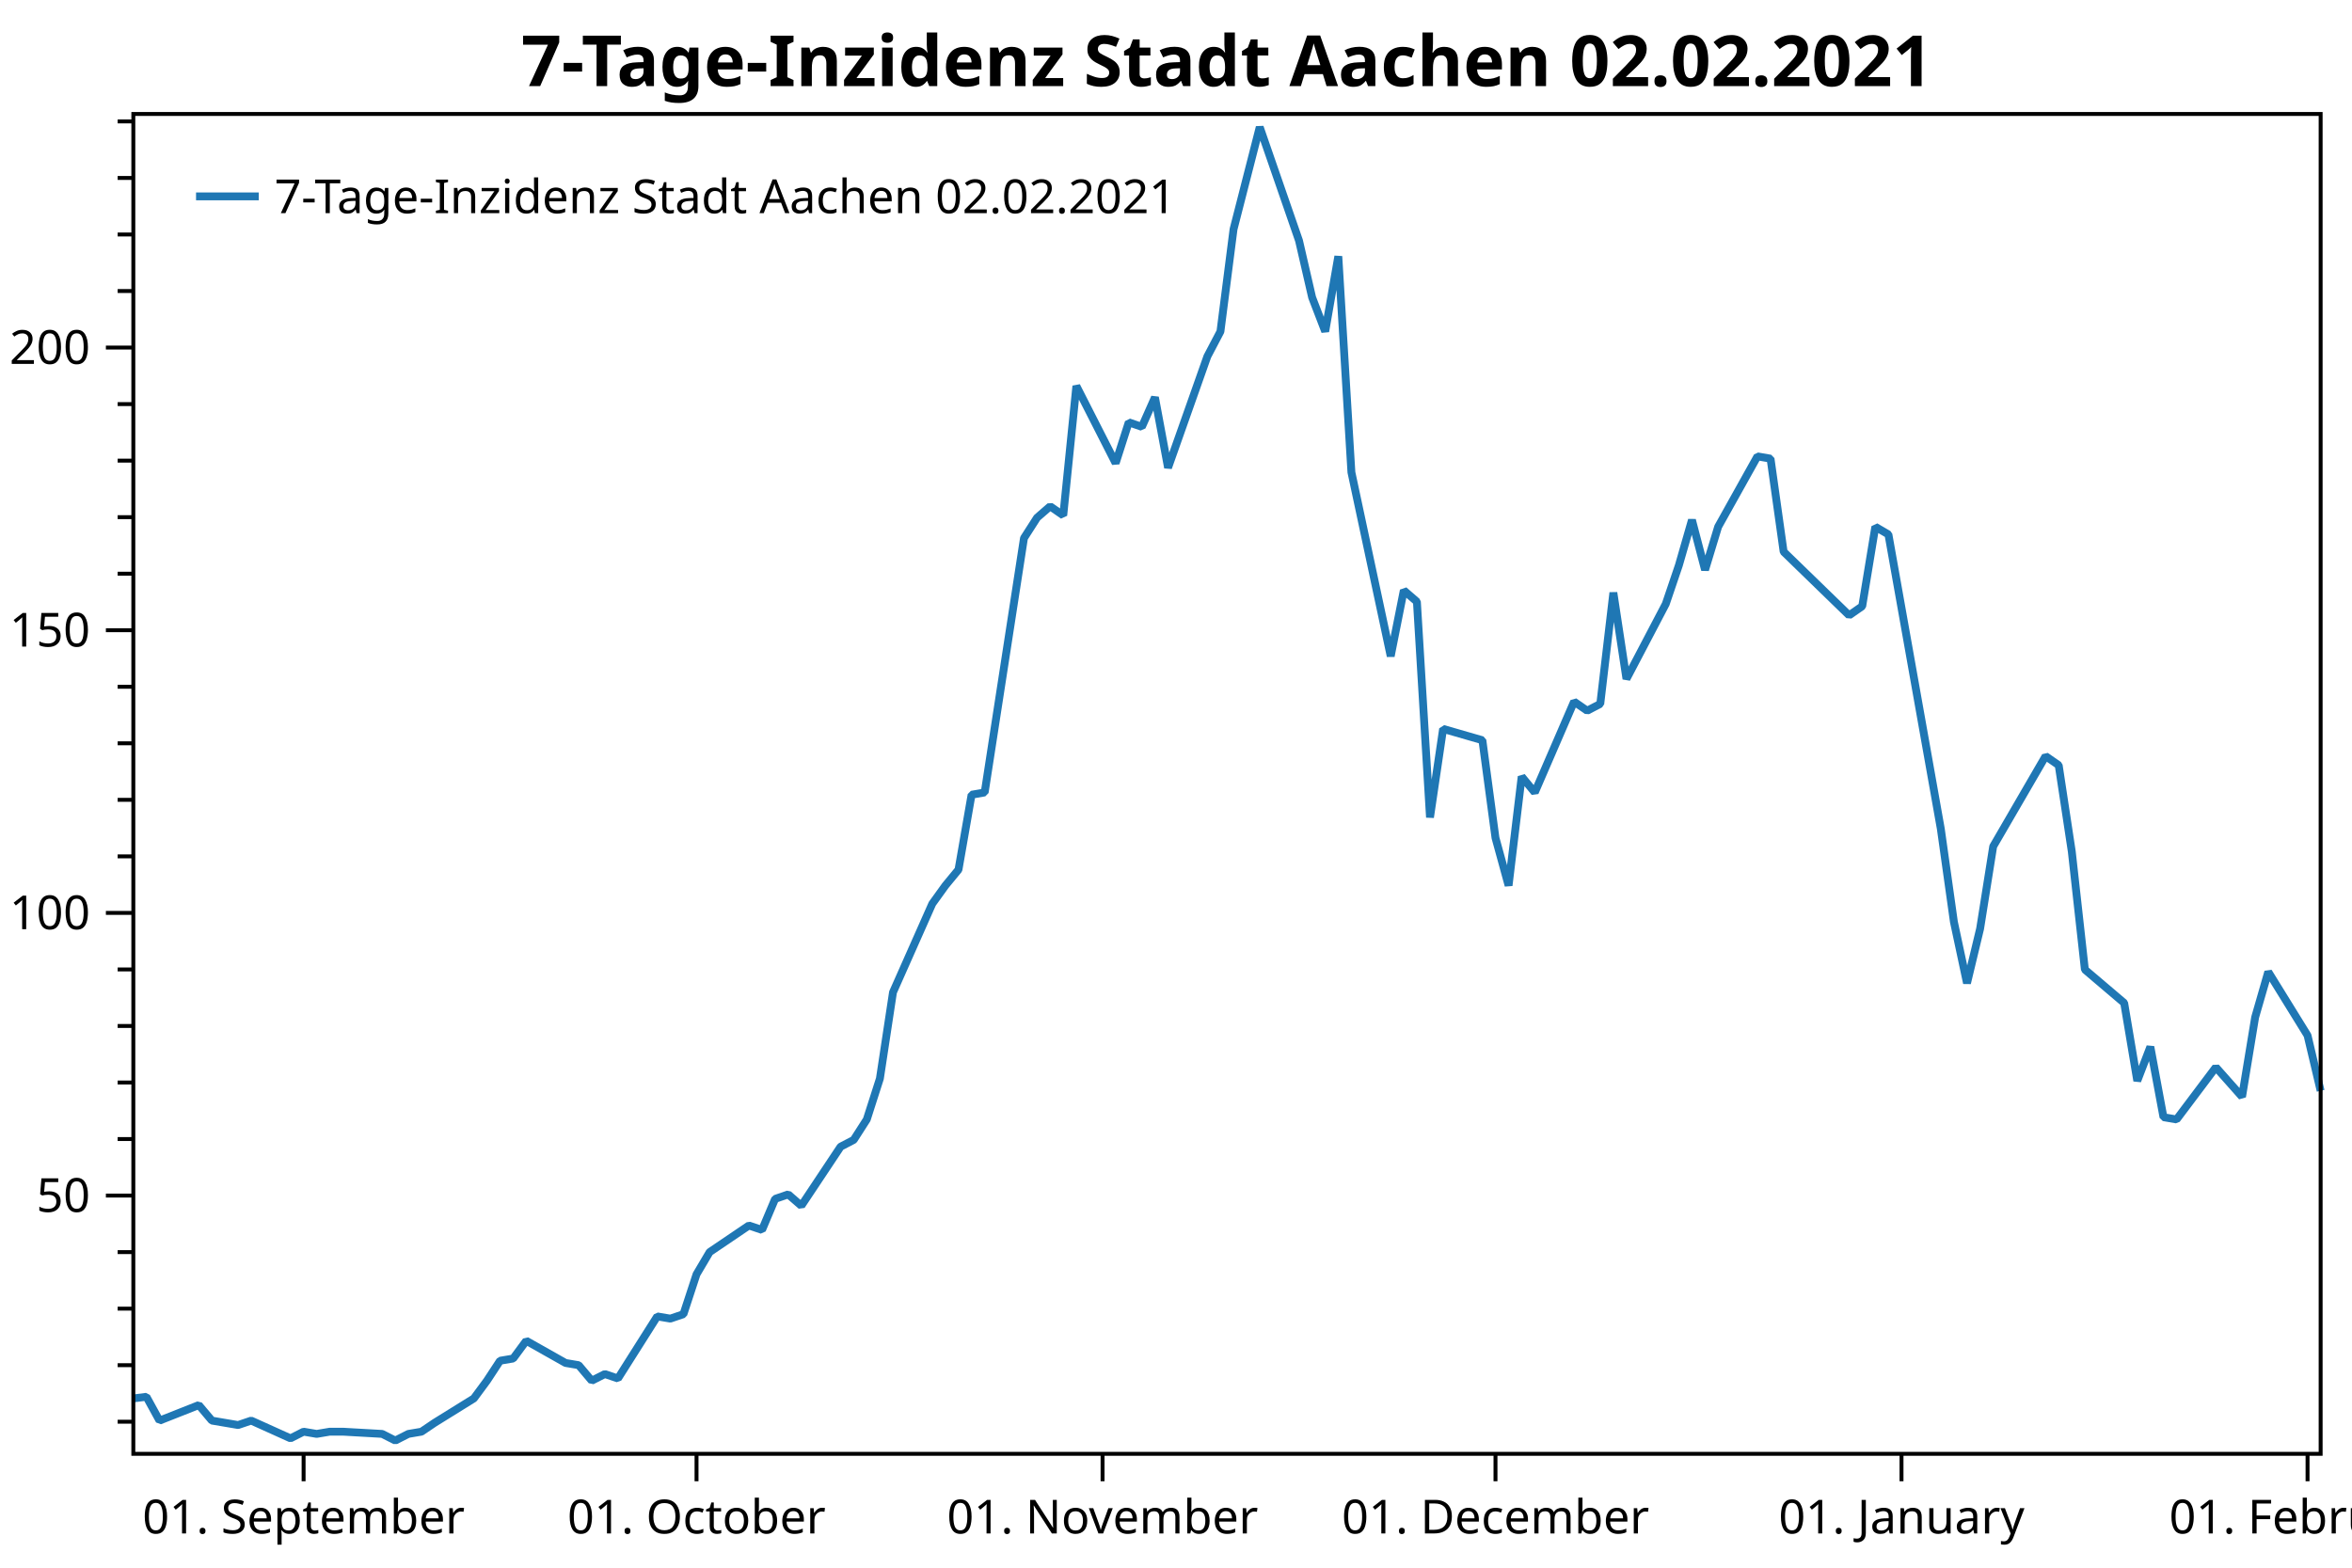
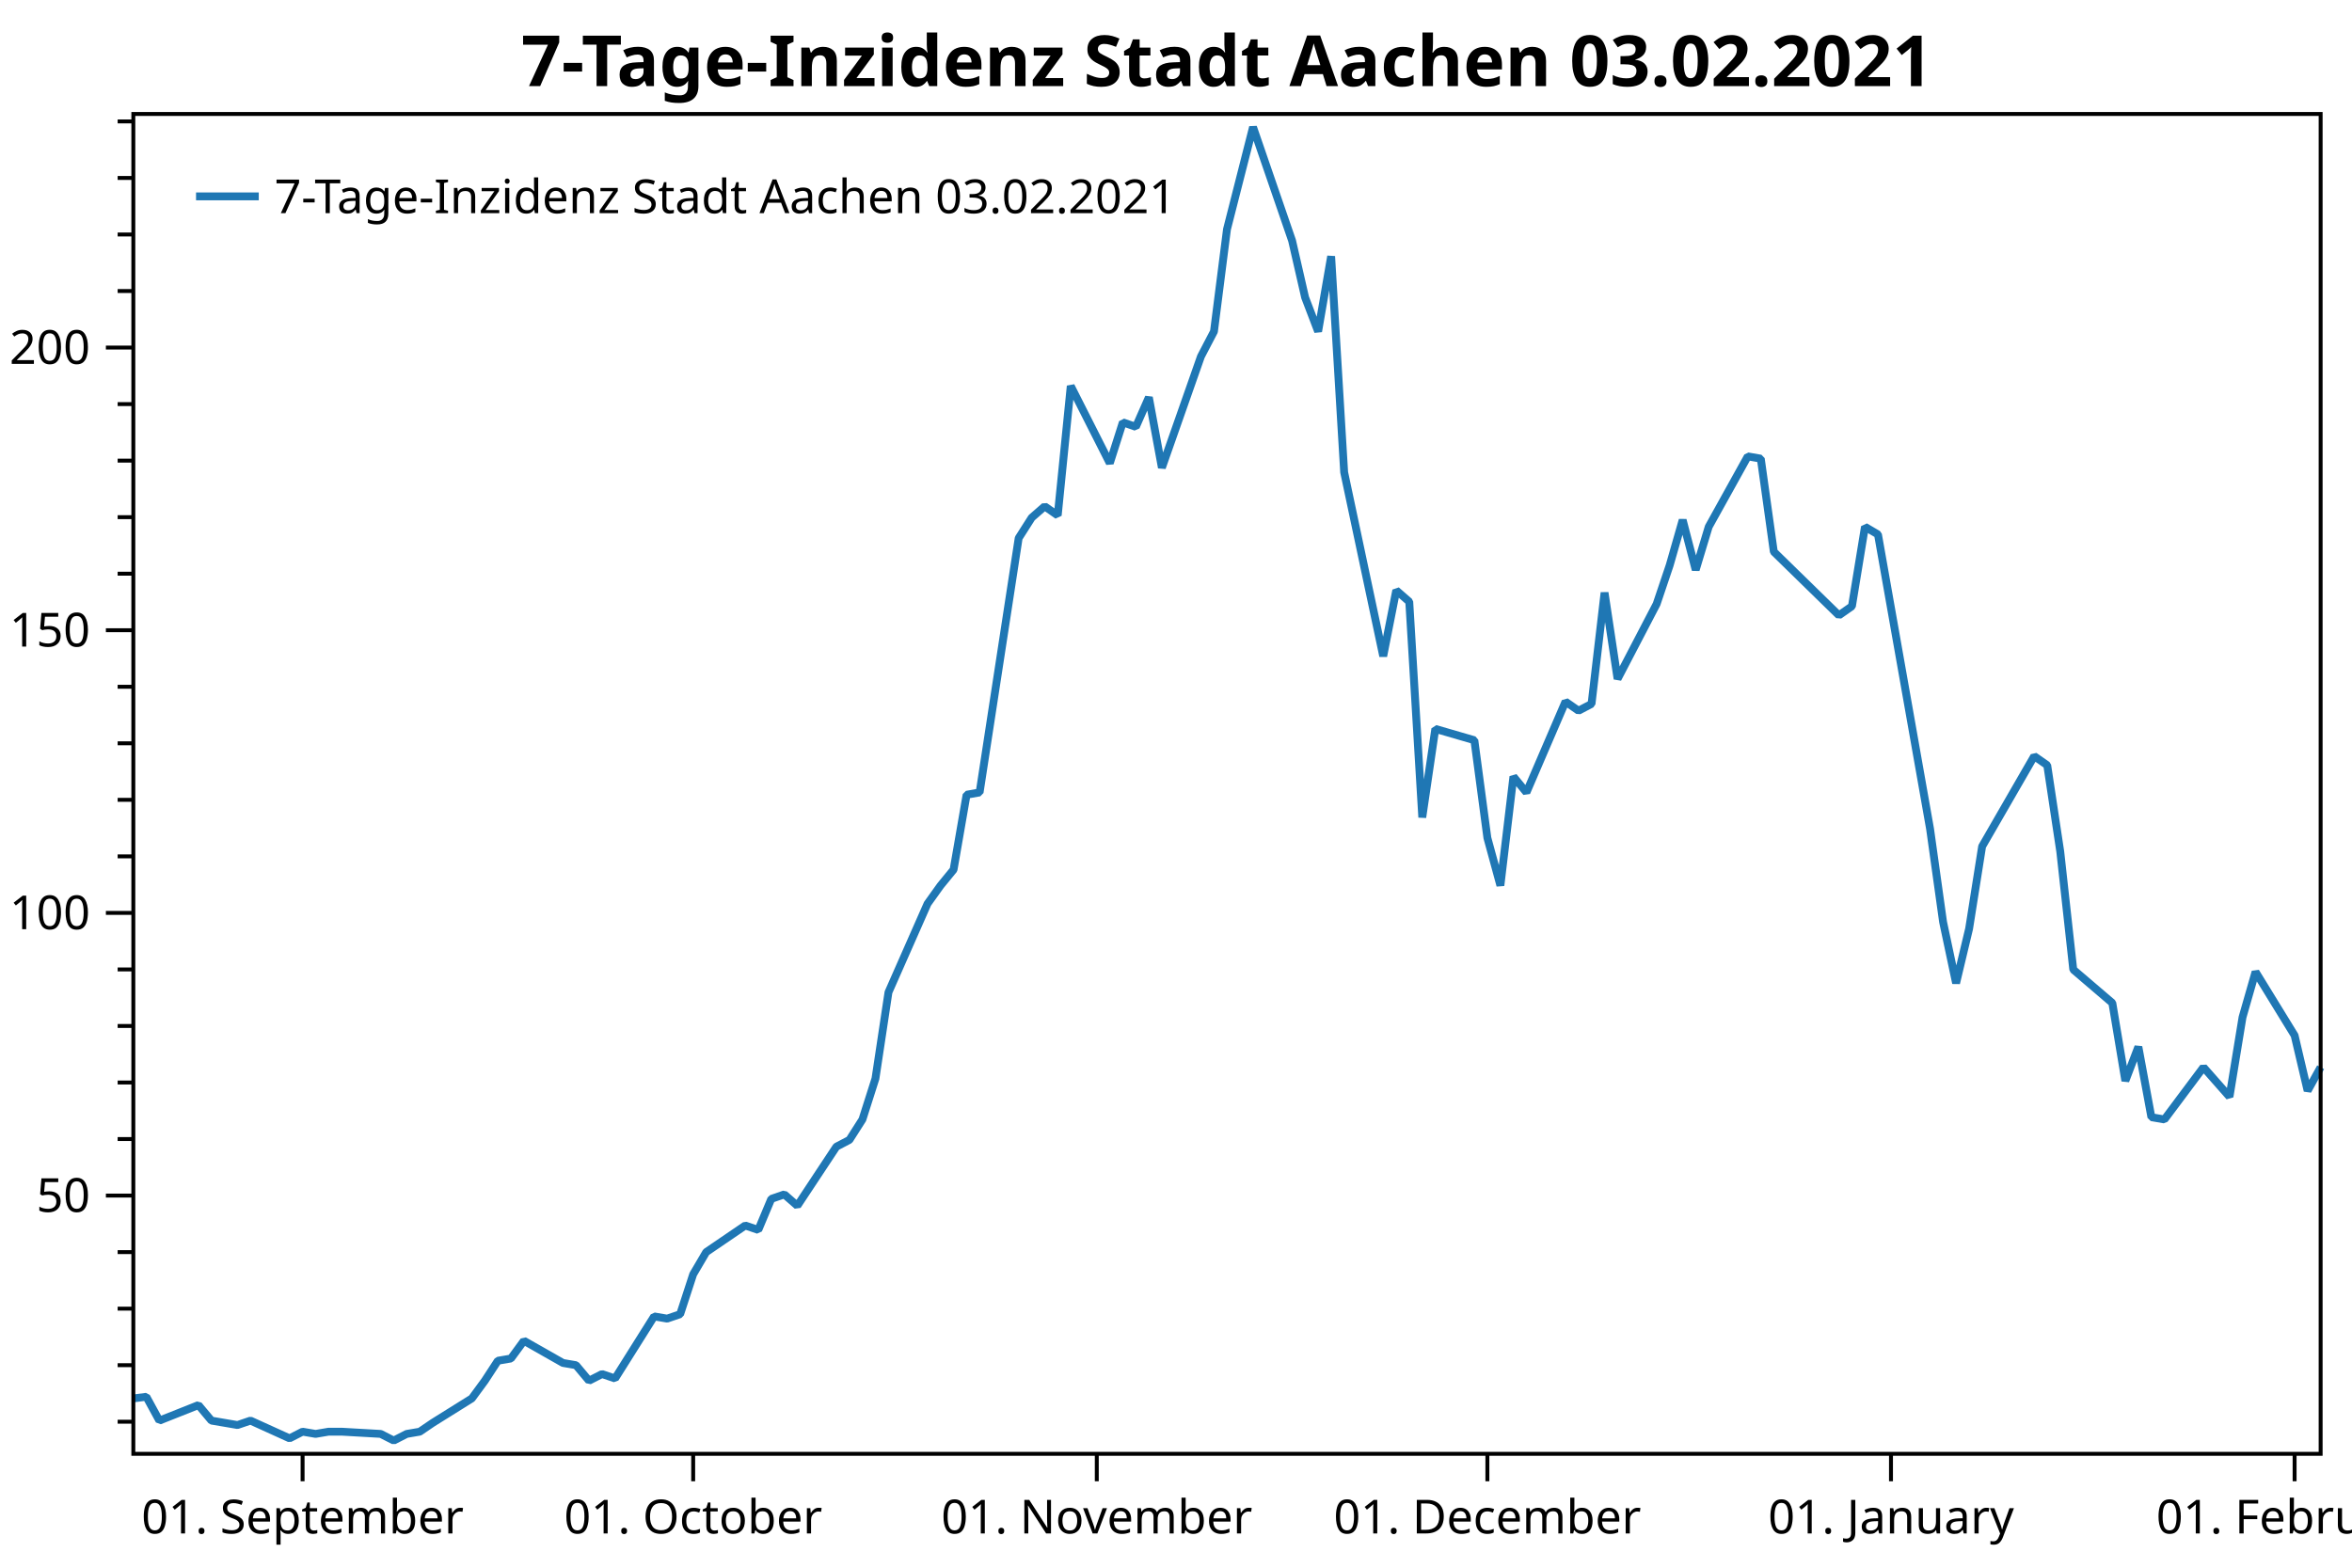
<svg xmlns="http://www.w3.org/2000/svg" width="600" height="400" version="1.1">
  <rect x="0" y="0" width="600" height="400" style="fill:rgb(255,255,255);stroke:none;" />
  <polyline points="34.012,362.754 30.012,362.754" style="fill:none;stroke:black;stroke-width:1" />
  <polyline points="34.012,348.329 30.012,348.329" style="fill:none;stroke:black;stroke-width:1" />
  <polyline points="34.012,333.904 30.012,333.904" style="fill:none;stroke:black;stroke-width:1" />
  <polyline points="34.012,319.479 30.012,319.479" style="fill:none;stroke:black;stroke-width:1" />
  <polyline points="34.012,290.629 30.012,290.629" style="fill:none;stroke:black;stroke-width:1" />
  <polyline points="34.012,276.204 30.012,276.204" style="fill:none;stroke:black;stroke-width:1" />
  <polyline points="34.012,261.779 30.012,261.779" style="fill:none;stroke:black;stroke-width:1" />
  <polyline points="34.012,247.354 30.012,247.354" style="fill:none;stroke:black;stroke-width:1" />
  <polyline points="34.012,218.504 30.012,218.504" style="fill:none;stroke:black;stroke-width:1" />
  <polyline points="34.012,204.079 30.012,204.079" style="fill:none;stroke:black;stroke-width:1" />
  <polyline points="34.012,189.654 30.012,189.654" style="fill:none;stroke:black;stroke-width:1" />
  <polyline points="34.012,175.23 30.012,175.23" style="fill:none;stroke:black;stroke-width:1" />
  <polyline points="34.012,146.38 30.012,146.38" style="fill:none;stroke:black;stroke-width:1" />
  <polyline points="34.012,131.955 30.012,131.955" style="fill:none;stroke:black;stroke-width:1" />
  <polyline points="34.012,117.53 30.012,117.53" style="fill:none;stroke:black;stroke-width:1" />
  <polyline points="34.012,103.105 30.012,103.105" style="fill:none;stroke:black;stroke-width:1" />
  <polyline points="34.012,74.255 30.012,74.255" style="fill:none;stroke:black;stroke-width:1" />
  <polyline points="34.012,59.83 30.012,59.83" style="fill:none;stroke:black;stroke-width:1" />
  <polyline points="34.012,45.405 30.012,45.405" style="fill:none;stroke:black;stroke-width:1" />
  <polyline points="34.012,30.98 30.012,30.98" style="fill:none;stroke:black;stroke-width:1" />
  <text dominant-baseline="middle" text-anchor="end" transform="translate(23.012,305.0541)" font-family="Segoe UI" font-size="12" font-weight="400" fill="black">50</text>
  <text dominant-baseline="middle" text-anchor="end" transform="translate(23.012,232.9293)" font-family="Segoe UI" font-size="12" font-weight="400" fill="black">100</text>
  <text dominant-baseline="middle" text-anchor="end" transform="translate(23.012,160.8045)" font-family="Segoe UI" font-size="12" font-weight="400" fill="black">150</text>
  <text dominant-baseline="middle" text-anchor="end" transform="translate(23.012,88.6798)" font-family="Segoe UI" font-size="12" font-weight="400" fill="black">200</text>
  <polyline points="34.012,305.054 27.012,305.054" style="fill:none;stroke:black;stroke-width:1" />
  <polyline points="34.012,232.929 27.012,232.929" style="fill:none;stroke:black;stroke-width:1" />
  <polyline points="34.012,160.804 27.012,160.804" style="fill:none;stroke:black;stroke-width:1" />
  <polyline points="34.012,88.68 27.012,88.68" style="fill:none;stroke:black;stroke-width:1" />
-   <text dominant-baseline="hanging" text-anchor="middle" transform="translate(77.4482,381.947)" font-family="Segoe UI" font-size="12" font-weight="400" fill="black">01. September</text>
-   <text dominant-baseline="hanging" text-anchor="middle" transform="translate(177.6856,381.947)" font-family="Segoe UI" font-size="12" font-weight="400" fill="black">01. October</text>
-   <text dominant-baseline="hanging" text-anchor="middle" transform="translate(281.2642,381.947)" font-family="Segoe UI" font-size="12" font-weight="400" fill="black">01. November</text>
-   <text dominant-baseline="hanging" text-anchor="middle" transform="translate(381.5015,381.947)" font-family="Segoe UI" font-size="12" font-weight="400" fill="black">01. December</text>
-   <text dominant-baseline="hanging" text-anchor="middle" transform="translate(485.0801,381.947)" font-family="Segoe UI" font-size="12" font-weight="400" fill="black">01. January</text>
-   <text dominant-baseline="hanging" text-anchor="middle" transform="translate(588.6588,381.947)" font-family="Segoe UI" font-size="12" font-weight="400" fill="black">01. February</text>
-   <polyline points="77.448,370.947 77.448,377.947" style="fill:none;stroke:black;stroke-width:1" />
-   <polyline points="177.686,370.947 177.686,377.947" style="fill:none;stroke:black;stroke-width:1" />
-   <polyline points="281.264,370.947 281.264,377.947" style="fill:none;stroke:black;stroke-width:1" />
-   <polyline points="381.502,370.947 381.502,377.947" style="fill:none;stroke:black;stroke-width:1" />
-   <polyline points="485.08,370.947 485.08,377.947" style="fill:none;stroke:black;stroke-width:1" />
-   <polyline points="588.659,370.947 588.659,377.947" style="fill:none;stroke:black;stroke-width:1" />
-   <polyline points="34.012,356.814 37.353,356.39 40.694,362.471 50.718,358.511 54.059,362.471 57.401,363.037 60.742,363.602 64.083,362.471 74.107,366.997 77.448,365.299 80.789,365.865 84.131,365.299 87.472,365.299 97.496,365.865 100.837,367.562 104.178,365.865 107.519,365.299 110.861,363.037 120.884,356.814 124.226,352.289 127.567,347.197 130.908,346.632 134.249,342.106 144.273,347.763 147.614,348.329 150.956,352.289 154.297,350.592 157.638,351.723 167.662,335.884 171.003,336.45 174.344,335.318 177.686,325.136 181.027,319.479 191.05,312.691 194.392,313.822 197.733,305.903 201.074,304.753 204.416,307.65 214.439,292.585 217.78,290.847 221.122,285.632 224.463,275.203 227.804,253.185 237.828,230.589 241.169,225.953 244.511,221.897 247.852,202.777 251.193,202.197 261.217,137.304 264.558,132.089 267.899,129.192 271.24,131.51 274.582,98.483 284.605,118.183 287.947,107.754 291.288,108.913 294.629,101.38 297.97,119.342 307.994,90.951 311.335,84.578 314.677,58.504 321.359,32.431 331.383,61.401 334.724,75.886 338.065,84.578 341.407,65.385 344.748,120.501 354.772,167.433 358.113,150.63 361.454,153.527 364.795,208.571 368.137,185.974 378.16,188.871 381.502,213.786 384.843,225.953 388.184,198.142 391.525,202.197 401.549,179.021 404.89,181.339 408.231,179.601 411.573,151.209 414.914,173.227 424.938,154.107 428.279,144.257 431.62,132.668 434.962,145.416 438.303,134.407 448.326,116.445 451.668,117.024 455.009,140.78 471.715,157.004 475.056,154.686 478.398,134.407 481.739,136.362 495.104,211.468 498.445,235.224 501.786,250.868 505.128,236.962 508.469,215.958 521.834,192.927 525.175,195.245 528.516,217.262 531.858,247.391 541.881,255.909 545.223,275.782 548.564,267.091 551.905,285.053 555.246,285.632 565.27,272.306 571.952,279.838 575.294,259.559 578.635,247.971 588.659,264.194 592,278.317" style="fill:none;stroke:rgb(31,119,180);stroke-width:2;stroke-linejoin:bevel" />
-   <text dominant-baseline="hanging" text-anchor="middle" transform="translate(313.006,8)" font-family="Segoe UI" font-size="18" font-weight="700" fill="black">7-Tage-Inzidenz Stadt Aachen 02.02.2021</text>
+   <text dominant-baseline="hanging" text-anchor="middle" transform="translate(77.1896,381.947)" font-family="Segoe UI" font-size="12" font-weight="400" fill="black">01. September</text>
+   <text dominant-baseline="hanging" text-anchor="middle" transform="translate(176.8304,381.947)" font-family="Segoe UI" font-size="12" font-weight="400" fill="black">01. October</text>
+   <text dominant-baseline="hanging" text-anchor="middle" transform="translate(279.7924,381.947)" font-family="Segoe UI" font-size="12" font-weight="400" fill="black">01. November</text>
+   <text dominant-baseline="hanging" text-anchor="middle" transform="translate(379.4331,381.947)" font-family="Segoe UI" font-size="12" font-weight="400" fill="black">01. December</text>
+   <text dominant-baseline="hanging" text-anchor="middle" transform="translate(482.3952,381.947)" font-family="Segoe UI" font-size="12" font-weight="400" fill="black">01. January</text>
+   <text dominant-baseline="hanging" text-anchor="middle" transform="translate(585.3573,381.947)" font-family="Segoe UI" font-size="12" font-weight="400" fill="black">01. February</text>
+   <polyline points="77.19,370.947 77.19,377.947" style="fill:none;stroke:black;stroke-width:1" />
+   <polyline points="176.83,370.947 176.83,377.947" style="fill:none;stroke:black;stroke-width:1" />
+   <polyline points="279.792,370.947 279.792,377.947" style="fill:none;stroke:black;stroke-width:1" />
+   <polyline points="379.433,370.947 379.433,377.947" style="fill:none;stroke:black;stroke-width:1" />
+   <polyline points="482.395,370.947 482.395,377.947" style="fill:none;stroke:black;stroke-width:1" />
+   <polyline points="585.357,370.947 585.357,377.947" style="fill:none;stroke:black;stroke-width:1" />
+   <polyline points="34.012,356.814 37.333,356.39 40.655,362.471 50.619,358.511 53.94,362.471 57.261,363.037 60.583,363.602 63.904,362.471 73.868,366.997 77.19,365.299 80.511,365.865 83.832,365.299 87.154,365.299 97.118,365.865 100.439,367.562 103.76,365.865 107.082,365.299 110.403,363.037 120.367,356.814 123.689,352.289 127.01,347.197 130.331,346.632 133.653,342.106 143.617,347.763 146.938,348.329 150.26,352.289 153.581,350.592 156.902,351.723 166.866,335.884 170.188,336.45 173.509,335.318 176.83,325.136 180.152,319.479 190.116,312.691 193.437,313.822 196.758,305.903 200.08,304.753 203.401,307.65 213.365,292.585 216.687,290.847 220.008,285.632 223.329,275.203 226.651,253.185 236.615,230.589 239.936,225.953 243.257,221.897 246.579,202.777 249.9,202.197 259.864,137.304 263.186,132.089 266.507,129.192 269.828,131.51 273.15,98.483 283.114,118.183 286.435,107.754 289.757,108.913 293.078,101.38 296.399,119.342 306.363,90.951 309.685,84.578 313.006,58.504 319.649,32.431 329.613,61.401 332.934,75.886 336.255,84.578 339.577,65.385 342.898,120.501 352.862,167.433 356.184,150.63 359.505,153.527 362.826,208.571 366.148,185.974 376.112,188.871 379.433,213.786 382.755,225.953 386.076,198.142 389.397,202.197 399.361,179.021 402.683,181.339 406.004,179.601 409.325,151.209 412.647,173.227 422.611,154.107 425.932,144.257 429.253,132.668 432.575,145.416 435.896,134.407 445.86,116.445 449.182,117.024 452.503,140.78 469.11,157.004 472.431,154.686 475.752,134.407 479.074,136.362 492.359,211.468 495.681,235.224 499.002,250.868 502.323,236.962 505.645,215.958 518.93,192.927 522.251,195.245 525.573,217.262 528.894,247.391 538.858,255.909 542.18,275.782 545.501,267.091 548.822,285.053 552.144,285.632 562.108,272.306 568.75,279.838 572.072,259.559 575.393,247.971 585.357,264.194 588.679,278.317 592,272.306" style="fill:none;stroke:rgb(31,119,180);stroke-width:2;stroke-linejoin:bevel" />
+   <text dominant-baseline="hanging" text-anchor="middle" transform="translate(313.006,8)" font-family="Segoe UI" font-size="18" font-weight="700" fill="black">7-Tage-Inzidenz Stadt Aachen 03.02.2021</text>
  <polygon points="34.012,29.079 592,29.079 592,370.947 34.012,370.947" style="fill:none;stroke:black;stroke-width:1" />
  <polygon points="42.012,37.08 247.014,37.08 247.014,63.133 42.012,63.133" style="fill:none;stroke:none;" />
-   <text dominant-baseline="hanging" text-anchor="start" transform="translate(70.012,45.0795)" font-family="Segoe UI" font-size="12" font-weight="400" fill="black">7-Tage-Inzidenz Stadt Aachen 02.02.2021</text>
+   <text dominant-baseline="hanging" text-anchor="start" transform="translate(70.012,45.0795)" font-family="Segoe UI" font-size="12" font-weight="400" fill="black">7-Tage-Inzidenz Stadt Aachen 03.02.2021</text>
  <polyline points="50.012,50.106 66.012,50.106" style="fill:none;stroke:rgb(31,119,180);stroke-width:2" />
</svg>
